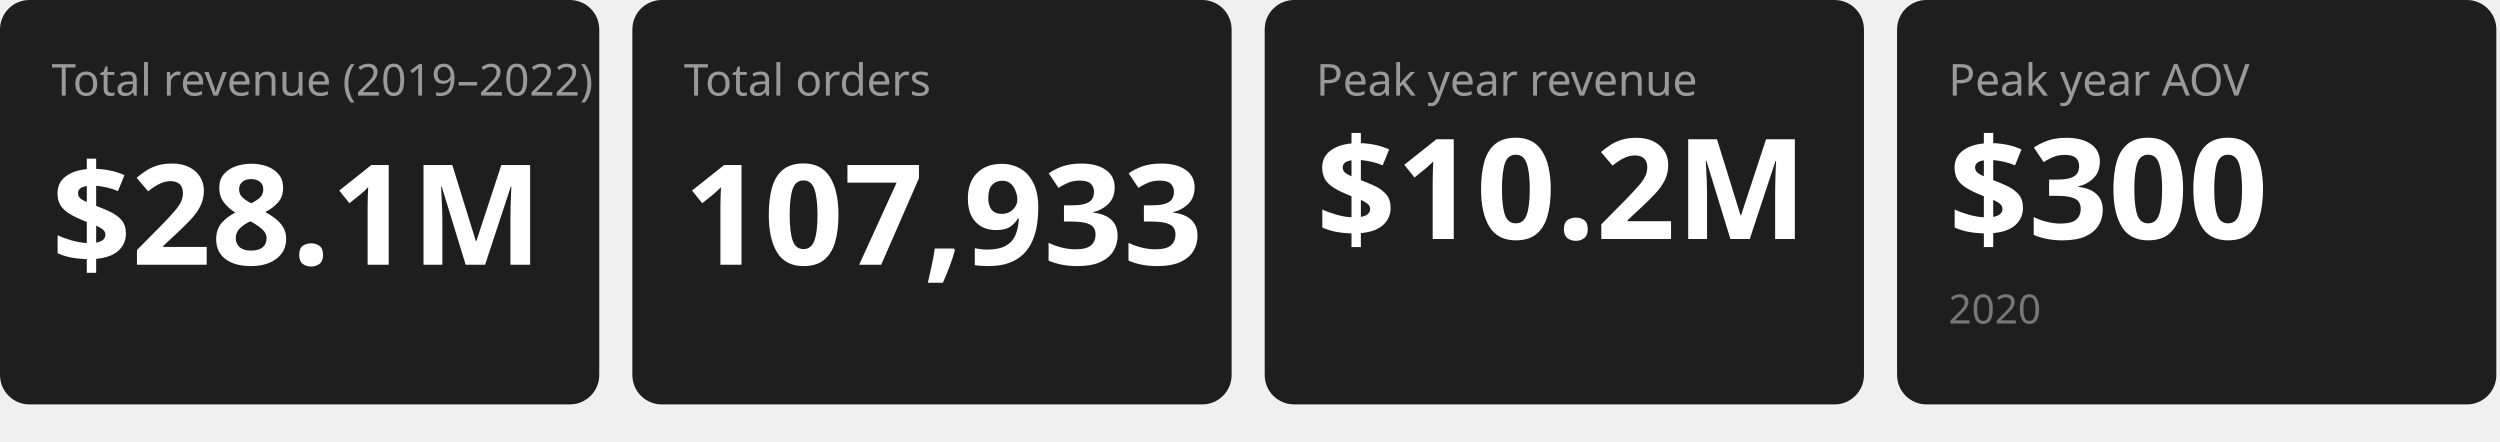
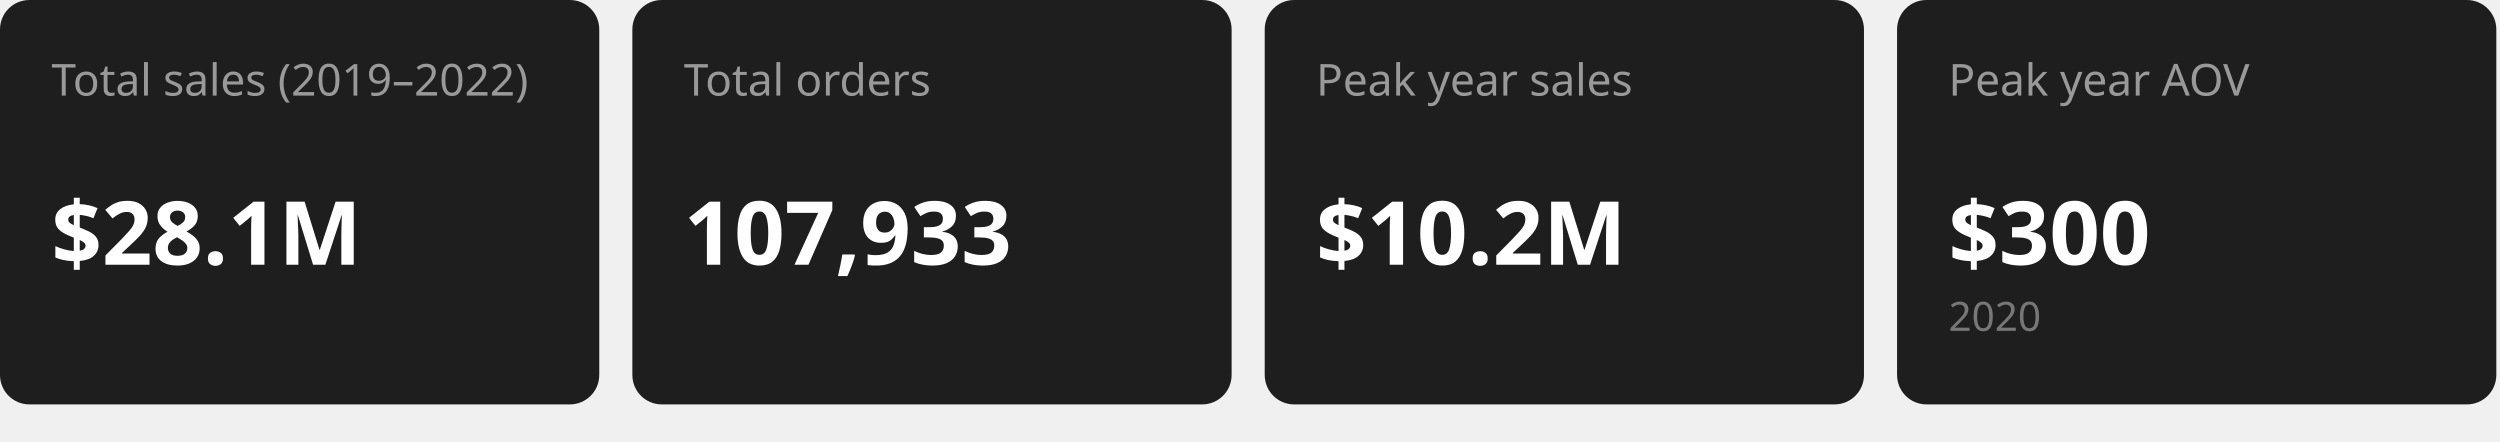
<svg xmlns="http://www.w3.org/2000/svg" width="100%" viewBox="0 0 680 120" role="img">
  <rect x="0" y="0" width="163" height="110" rx="8" fill="#1e1e1e" />
-   <text x="14" y="26" font-family="sans-serif" font-size="12" fill="#999">Total revenue (2019–2022)</text>
-   <text x="14" y="72" font-family="sans-serif" font-size="38" font-weight="600" fill="#ffffff">$28.1M</text>
+   <text x="14" y="26" font-family="sans-serif" font-size="12" fill="#999">Total sales (2019–2022)</text>
+   <text x="14" y="72" font-family="sans-serif" font-size="24" font-weight="600" fill="#ffffff">$28.1M</text>
  <rect x="172" y="0" width="163" height="110" rx="8" fill="#1e1e1e" />
  <text x="186" y="26" font-family="sans-serif" font-size="12" fill="#999">Total orders</text>
-   <text x="186" y="72" font-family="sans-serif" font-size="38" font-weight="600" fill="#ffffff">107,933</text>
+   <text x="186" y="72" font-family="sans-serif" font-size="24" font-weight="600" fill="#ffffff">107,933</text>
  <rect x="344" y="0" width="163" height="110" rx="8" fill="#1e1e1e" />
-   <text x="358" y="26" font-family="sans-serif" font-size="12" fill="#999">Peak year revenue</text>
-   <text x="358" y="65" font-family="sans-serif" font-size="38" font-weight="600" fill="#ffffff">$10.2M</text>
+   <text x="358" y="26" font-family="sans-serif" font-size="12" fill="#999">Peak year sales</text>
+   <text x="358" y="72" font-family="sans-serif" font-size="24" font-weight="600" fill="#ffffff">$10.2M</text>
  <rect x="516" y="0" width="163" height="110" rx="8" fill="#1e1e1e" />
  <text x="530" y="26" font-family="sans-serif" font-size="12" fill="#999">Peak year AOV</text>
-   <text x="530" y="65" font-family="sans-serif" font-size="38" font-weight="600" fill="#ffffff">$300</text>
-   <text x="530" y="88" font-family="sans-serif" font-size="11" fill="#777">2020</text>
+   <text x="530" y="72" font-family="sans-serif" font-size="24" font-weight="600" fill="#ffffff">$300</text>
+   <text x="530" y="90" font-family="sans-serif" font-size="11" fill="#777">2020</text>
</svg>
